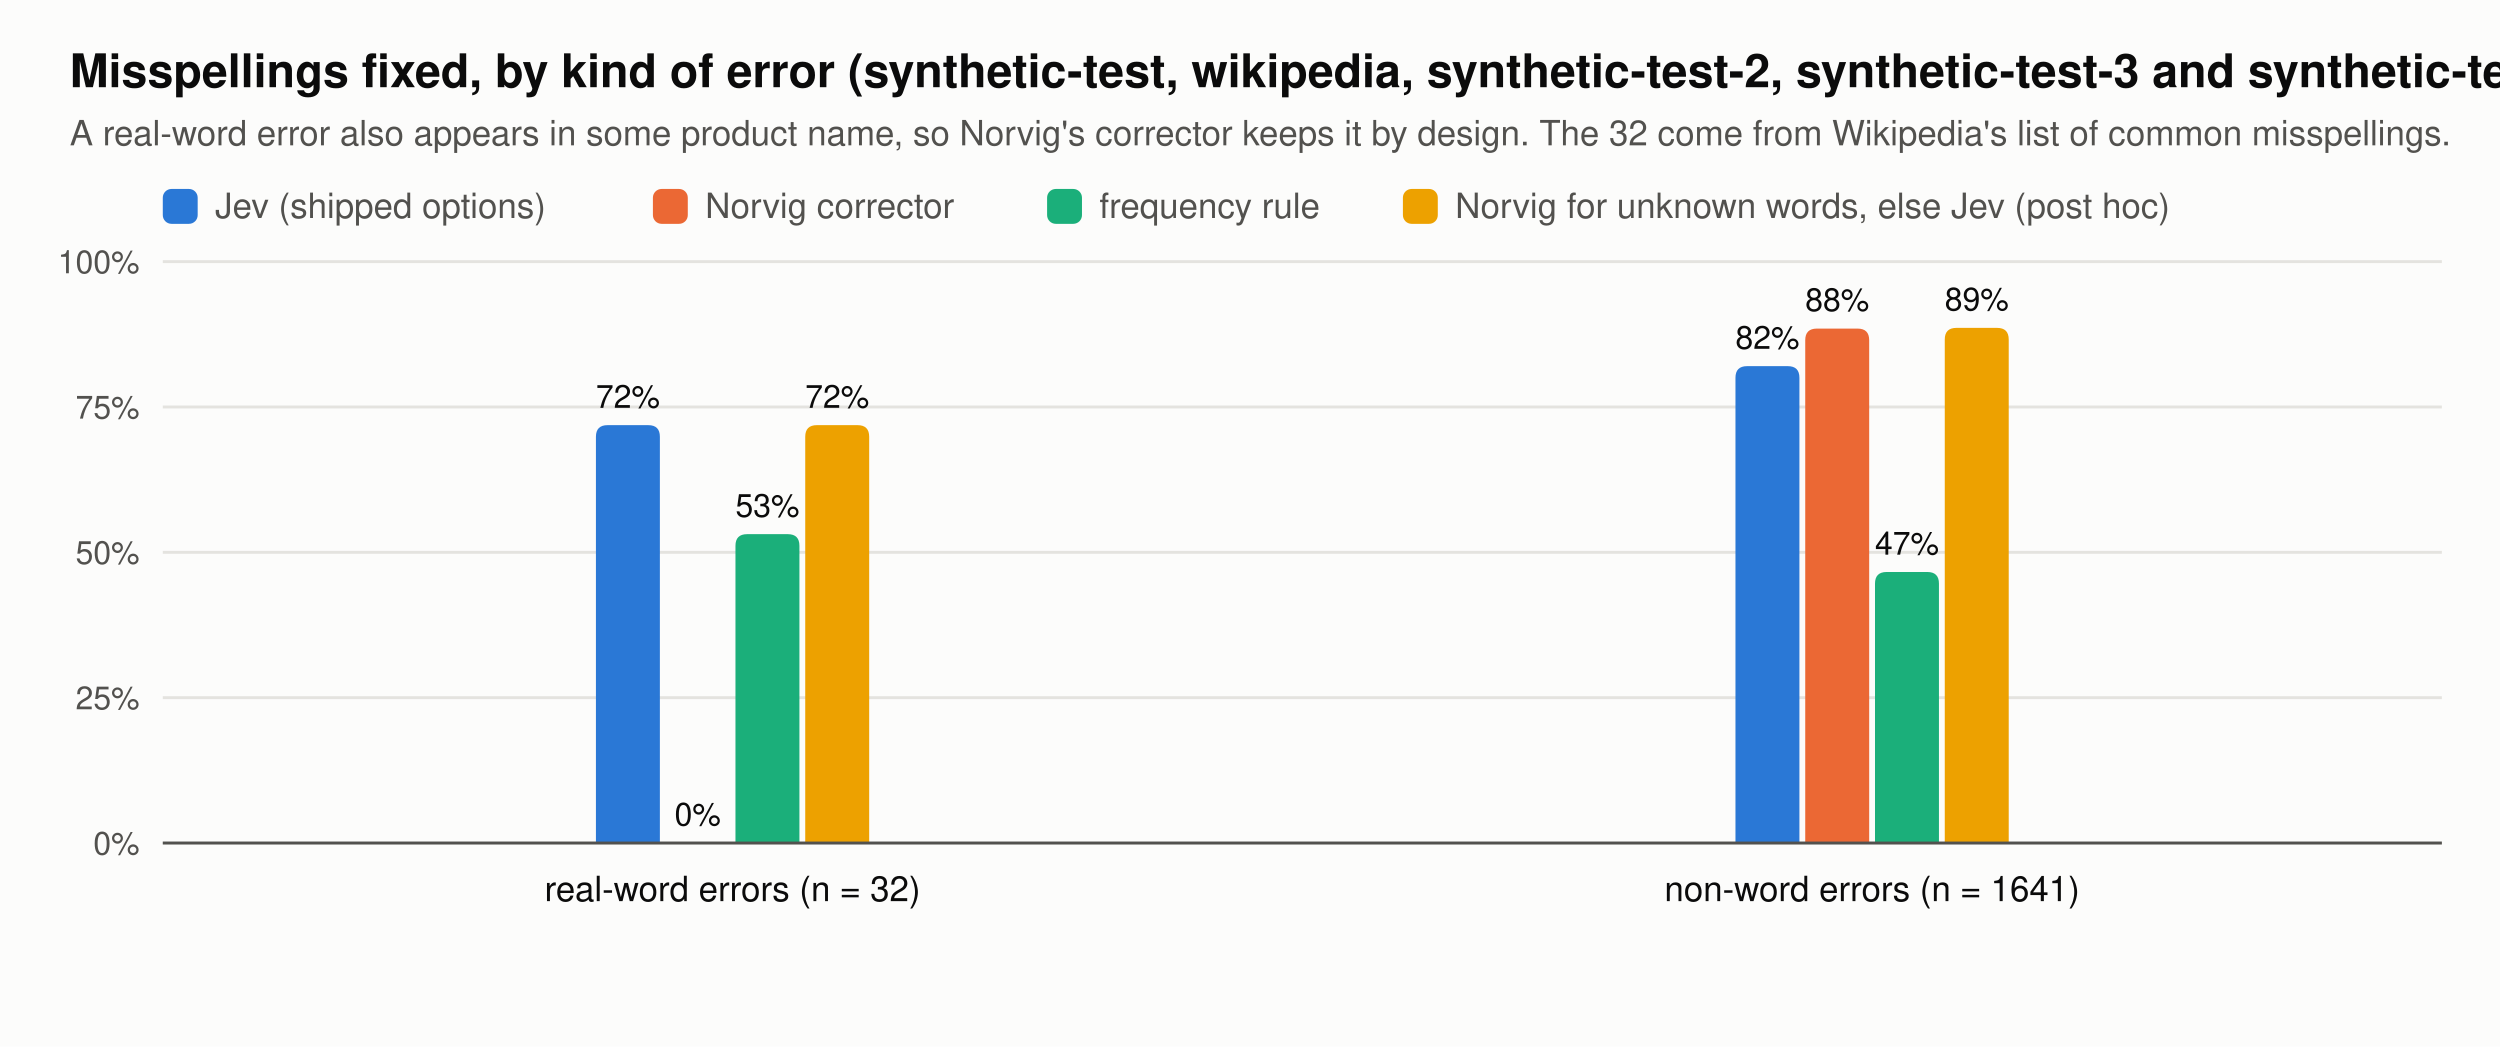
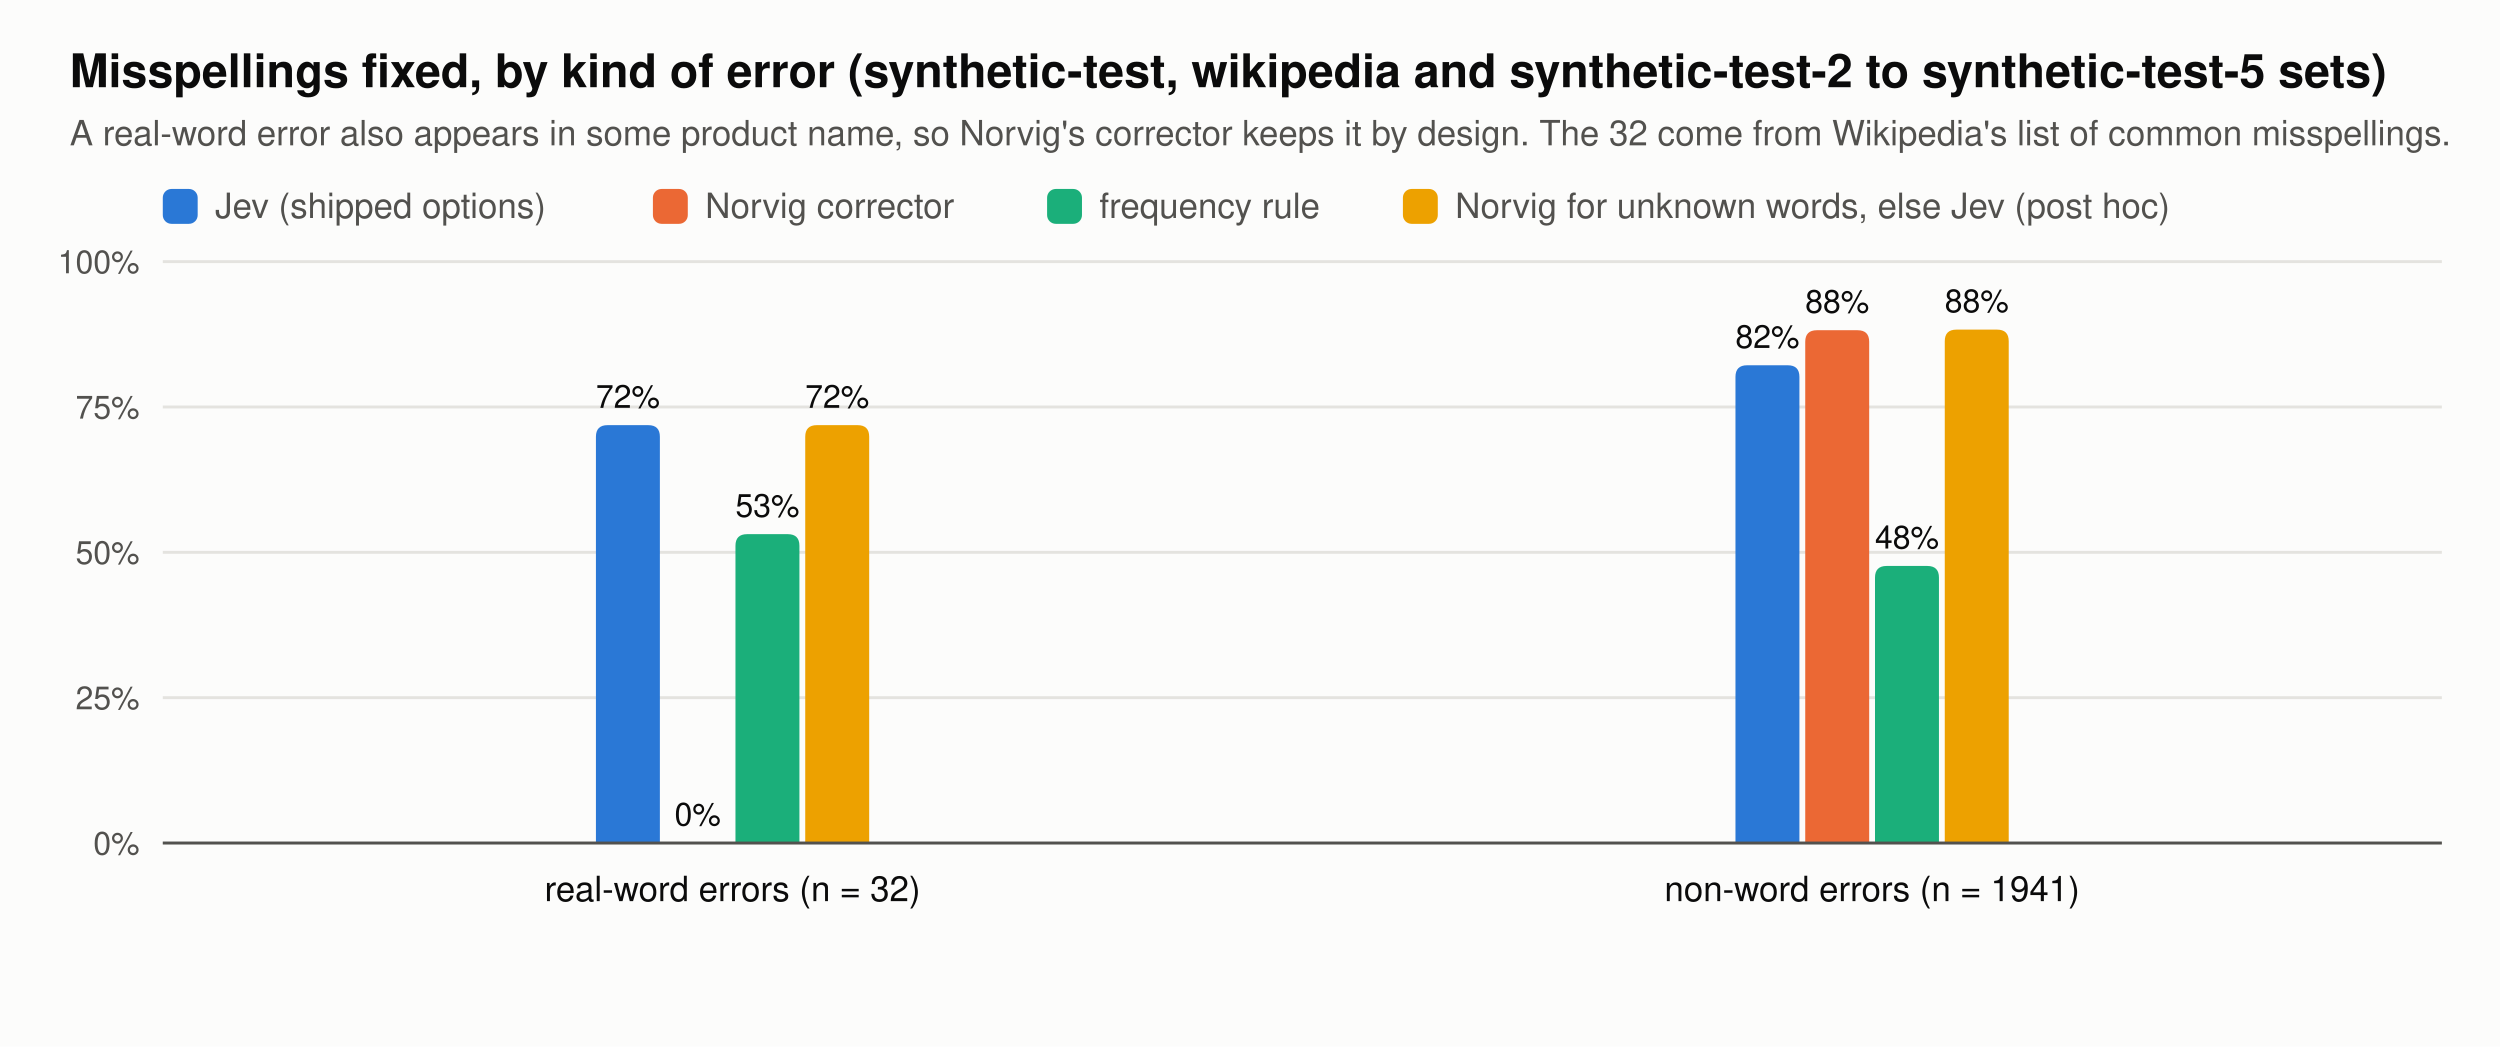
<svg xmlns="http://www.w3.org/2000/svg" width="860" height="360" viewBox="0 0 860 360" role="img" font-family="-apple-system, 'Segoe UI', Helvetica, Arial, sans-serif">
  <rect width="860" height="360" fill="#fcfcfb" />
-   <text x="24.0" y="30.0" font-size="16" fill="#0b0b0b" font-weight="600">Misspellings fixed, by kind of error (synthetic-test, wikipedia, synthetic-test-2, synthetic-test-3 and synthetic-test-4 sets)</text>
+   <text x="24.0" y="30.0" font-size="16" fill="#0b0b0b" font-weight="600">Misspellings fixed, by kind of error (synthetic-test, wikipedia and synthetic-test-2 to synthetic-test-5 sets)</text>
  <text x="24.0" y="50.0" font-size="12" fill="#52514e">A real-word error also appears in some product name, so Norvig's corrector keeps it by design. The 32 come from Wikipedia's list of common misspellings.</text>
  <rect x="56" y="65" width="12" height="12" rx="3" fill="#2a78d6" />
  <text x="74.0" y="75.0" font-size="12" fill="#52514e">Jev (shipped options)</text>
  <rect x="224.6" y="65" width="12" height="12" rx="3" fill="#eb6834" />
  <text x="242.6" y="75.0" font-size="12" fill="#52514e">Norvig corrector</text>
  <rect x="360.2" y="65" width="12" height="12" rx="3" fill="#1baf7a" />
  <text x="378.2" y="75.0" font-size="12" fill="#52514e">frequency rule</text>
  <rect x="482.6" y="65" width="12" height="12" rx="3" fill="#eda100" />
  <text x="500.6" y="75.0" font-size="12" fill="#52514e">Norvig for unknown words, else Jev (post hoc)</text>
  <line x1="56.0" y1="290.0" x2="840.0" y2="290.0" stroke="#e4e3df" stroke-width="1" />
  <text x="48.0" y="294.0" font-size="11" fill="#52514e" text-anchor="end">0%</text>
  <line x1="56.0" y1="240.0" x2="840.0" y2="240.0" stroke="#e4e3df" stroke-width="1" />
  <text x="48.0" y="244.0" font-size="11" fill="#52514e" text-anchor="end">25%</text>
  <line x1="56.0" y1="190.0" x2="840.0" y2="190.0" stroke="#e4e3df" stroke-width="1" />
  <text x="48.0" y="194.0" font-size="11" fill="#52514e" text-anchor="end">50%</text>
  <line x1="56.0" y1="140.0" x2="840.0" y2="140.0" stroke="#e4e3df" stroke-width="1" />
  <text x="48.0" y="144.0" font-size="11" fill="#52514e" text-anchor="end">75%</text>
  <line x1="56.0" y1="90.0" x2="840.0" y2="90.0" stroke="#e4e3df" stroke-width="1" />
  <text x="48.0" y="94.0" font-size="11" fill="#52514e" text-anchor="end">100%</text>
  <path d="M205,290V150.25Q205,146.25 209,146.25H223Q227,146.25 227,150.25V290Z" fill="#2a78d6" />
  <text x="216.0" y="140.3" font-size="11" fill="#0b0b0b" text-anchor="middle">72%</text>
  <text x="240.0" y="284.0" font-size="11" fill="#0b0b0b" text-anchor="middle">0%</text>
  <path d="M253,290V187.75Q253,183.75 257,183.75H271Q275,183.75 275,187.75V290Z" fill="#1baf7a" />
  <text x="264.0" y="177.8" font-size="11" fill="#0b0b0b" text-anchor="middle">53%</text>
  <path d="M277,290V150.25Q277,146.25 281,146.25H295Q299,146.25 299,150.25V290Z" fill="#eda100" />
  <text x="288.0" y="140.3" font-size="11" fill="#0b0b0b" text-anchor="middle">72%</text>
  <text x="252.0" y="310.0" font-size="12" fill="#0b0b0b" text-anchor="middle">real-word errors (n = 32)</text>
-   <path d="M597,290V129.954Q597,125.954 601,125.954H615Q619,125.954 619,129.954V290Z" fill="#2a78d6" />
-   <text x="608.0" y="120.0" font-size="11" fill="#0b0b0b" text-anchor="middle">82%</text>
-   <path d="M621,290V117.035Q621,113.035 625,113.035H639Q643,113.035 643,117.035V290Z" fill="#eb6834" />
-   <text x="632.0" y="107.0" font-size="11" fill="#0b0b0b" text-anchor="middle">88%</text>
-   <path d="M645,290V200.764Q645,196.764 649,196.764H663Q667,196.764 667,200.764V290Z" fill="#1baf7a" />
-   <text x="656.0" y="190.8" font-size="11" fill="#0b0b0b" text-anchor="middle">47%</text>
-   <path d="M669,290V116.791Q669,112.791 673,112.791H687Q691,112.791 691,116.791V290Z" fill="#eda100" />
-   <text x="680.0" y="106.8" font-size="11" fill="#0b0b0b" text-anchor="middle">89%</text>
-   <text x="644.0" y="310.0" font-size="12" fill="#0b0b0b" text-anchor="middle">non-word errors (n = 1641)</text>
+   <path d="M597,290V129.652Q597,125.652 601,125.652H615Q619,125.652 619,129.652V290Z" fill="#2a78d6" />
+   <text x="608.0" y="119.7" font-size="11" fill="#0b0b0b" text-anchor="middle">82%</text>
+   <path d="M621,290V117.596Q621,113.596 625,113.596H639Q643,113.596 643,117.596V290Z" fill="#eb6834" />
+   <text x="632.0" y="107.6" font-size="11" fill="#0b0b0b" text-anchor="middle">88%</text>
+   <path d="M645,290V198.688Q645,194.688 649,194.688H663Q667,194.688 667,198.688V290Z" fill="#1baf7a" />
+   <text x="656.0" y="188.7" font-size="11" fill="#0b0b0b" text-anchor="middle">48%</text>
+   <path d="M669,290V117.39Q669,113.39 673,113.39H687Q691,113.39 691,117.39V290Z" fill="#eda100" />
+   <text x="680.0" y="107.4" font-size="11" fill="#0b0b0b" text-anchor="middle">88%</text>
+   <text x="644.0" y="310.0" font-size="12" fill="#0b0b0b" text-anchor="middle">non-word errors (n = 1941)</text>
  <line x1="56.0" y1="290.0" x2="840.0" y2="290.0" stroke="#52514e" stroke-width="1" />
</svg>
